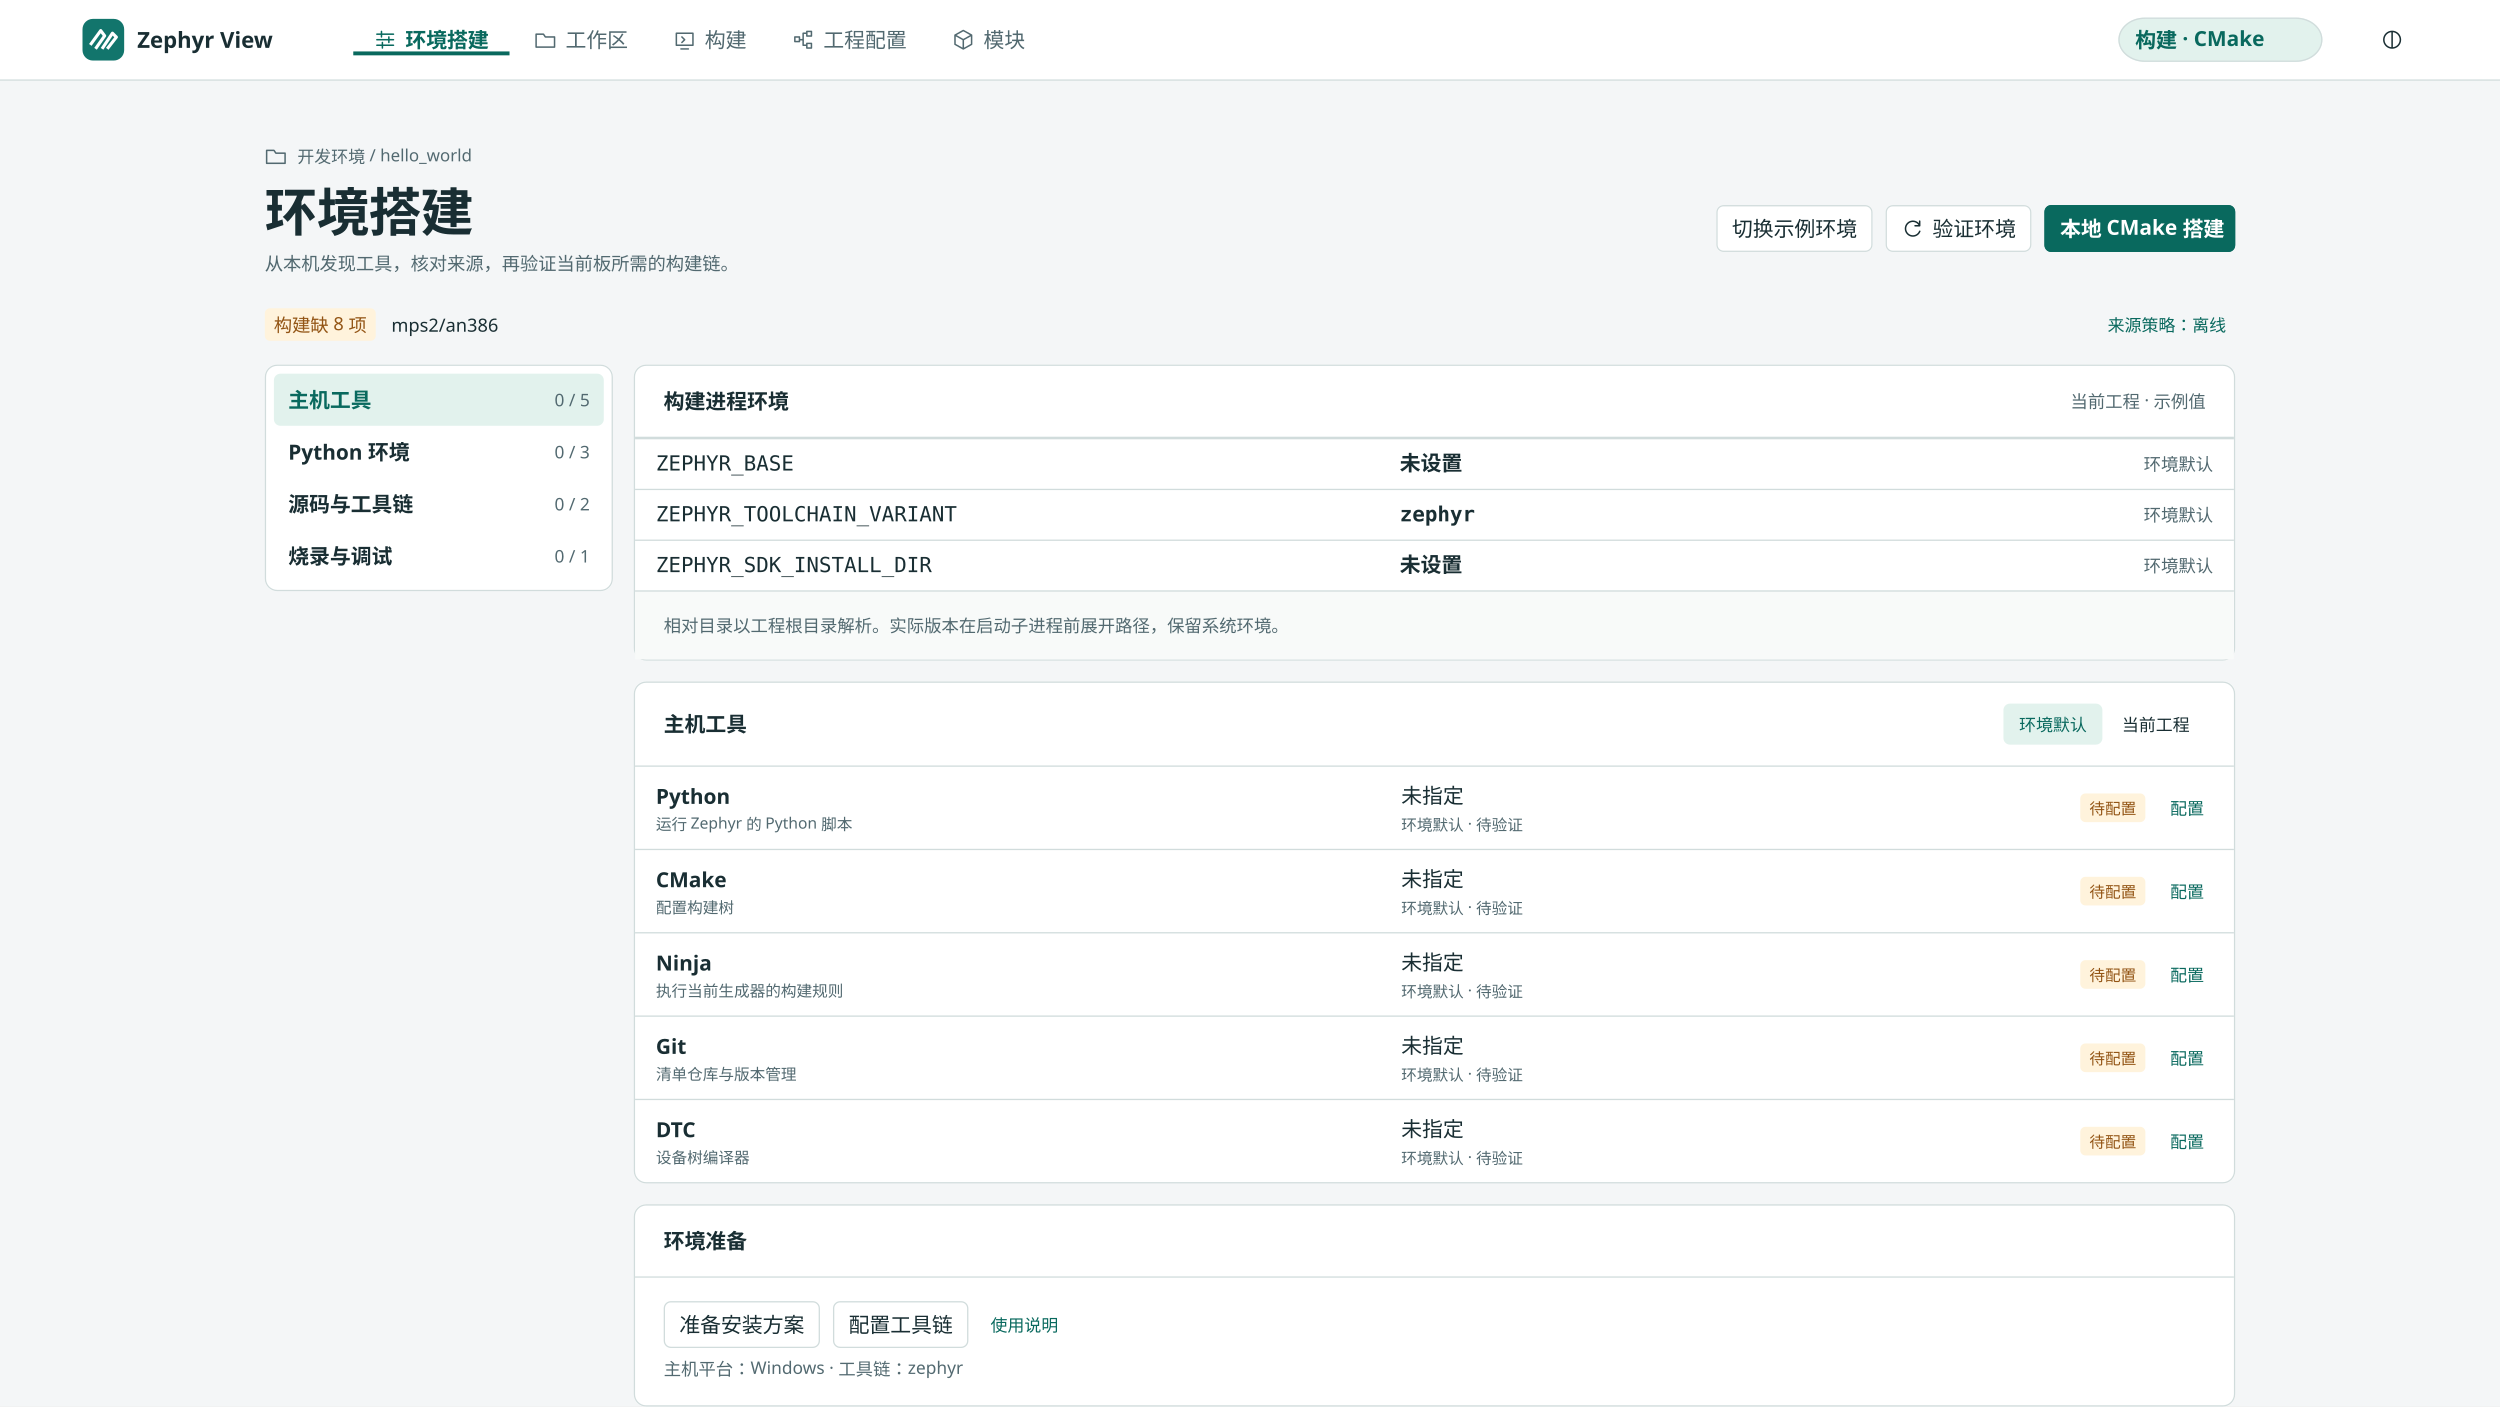
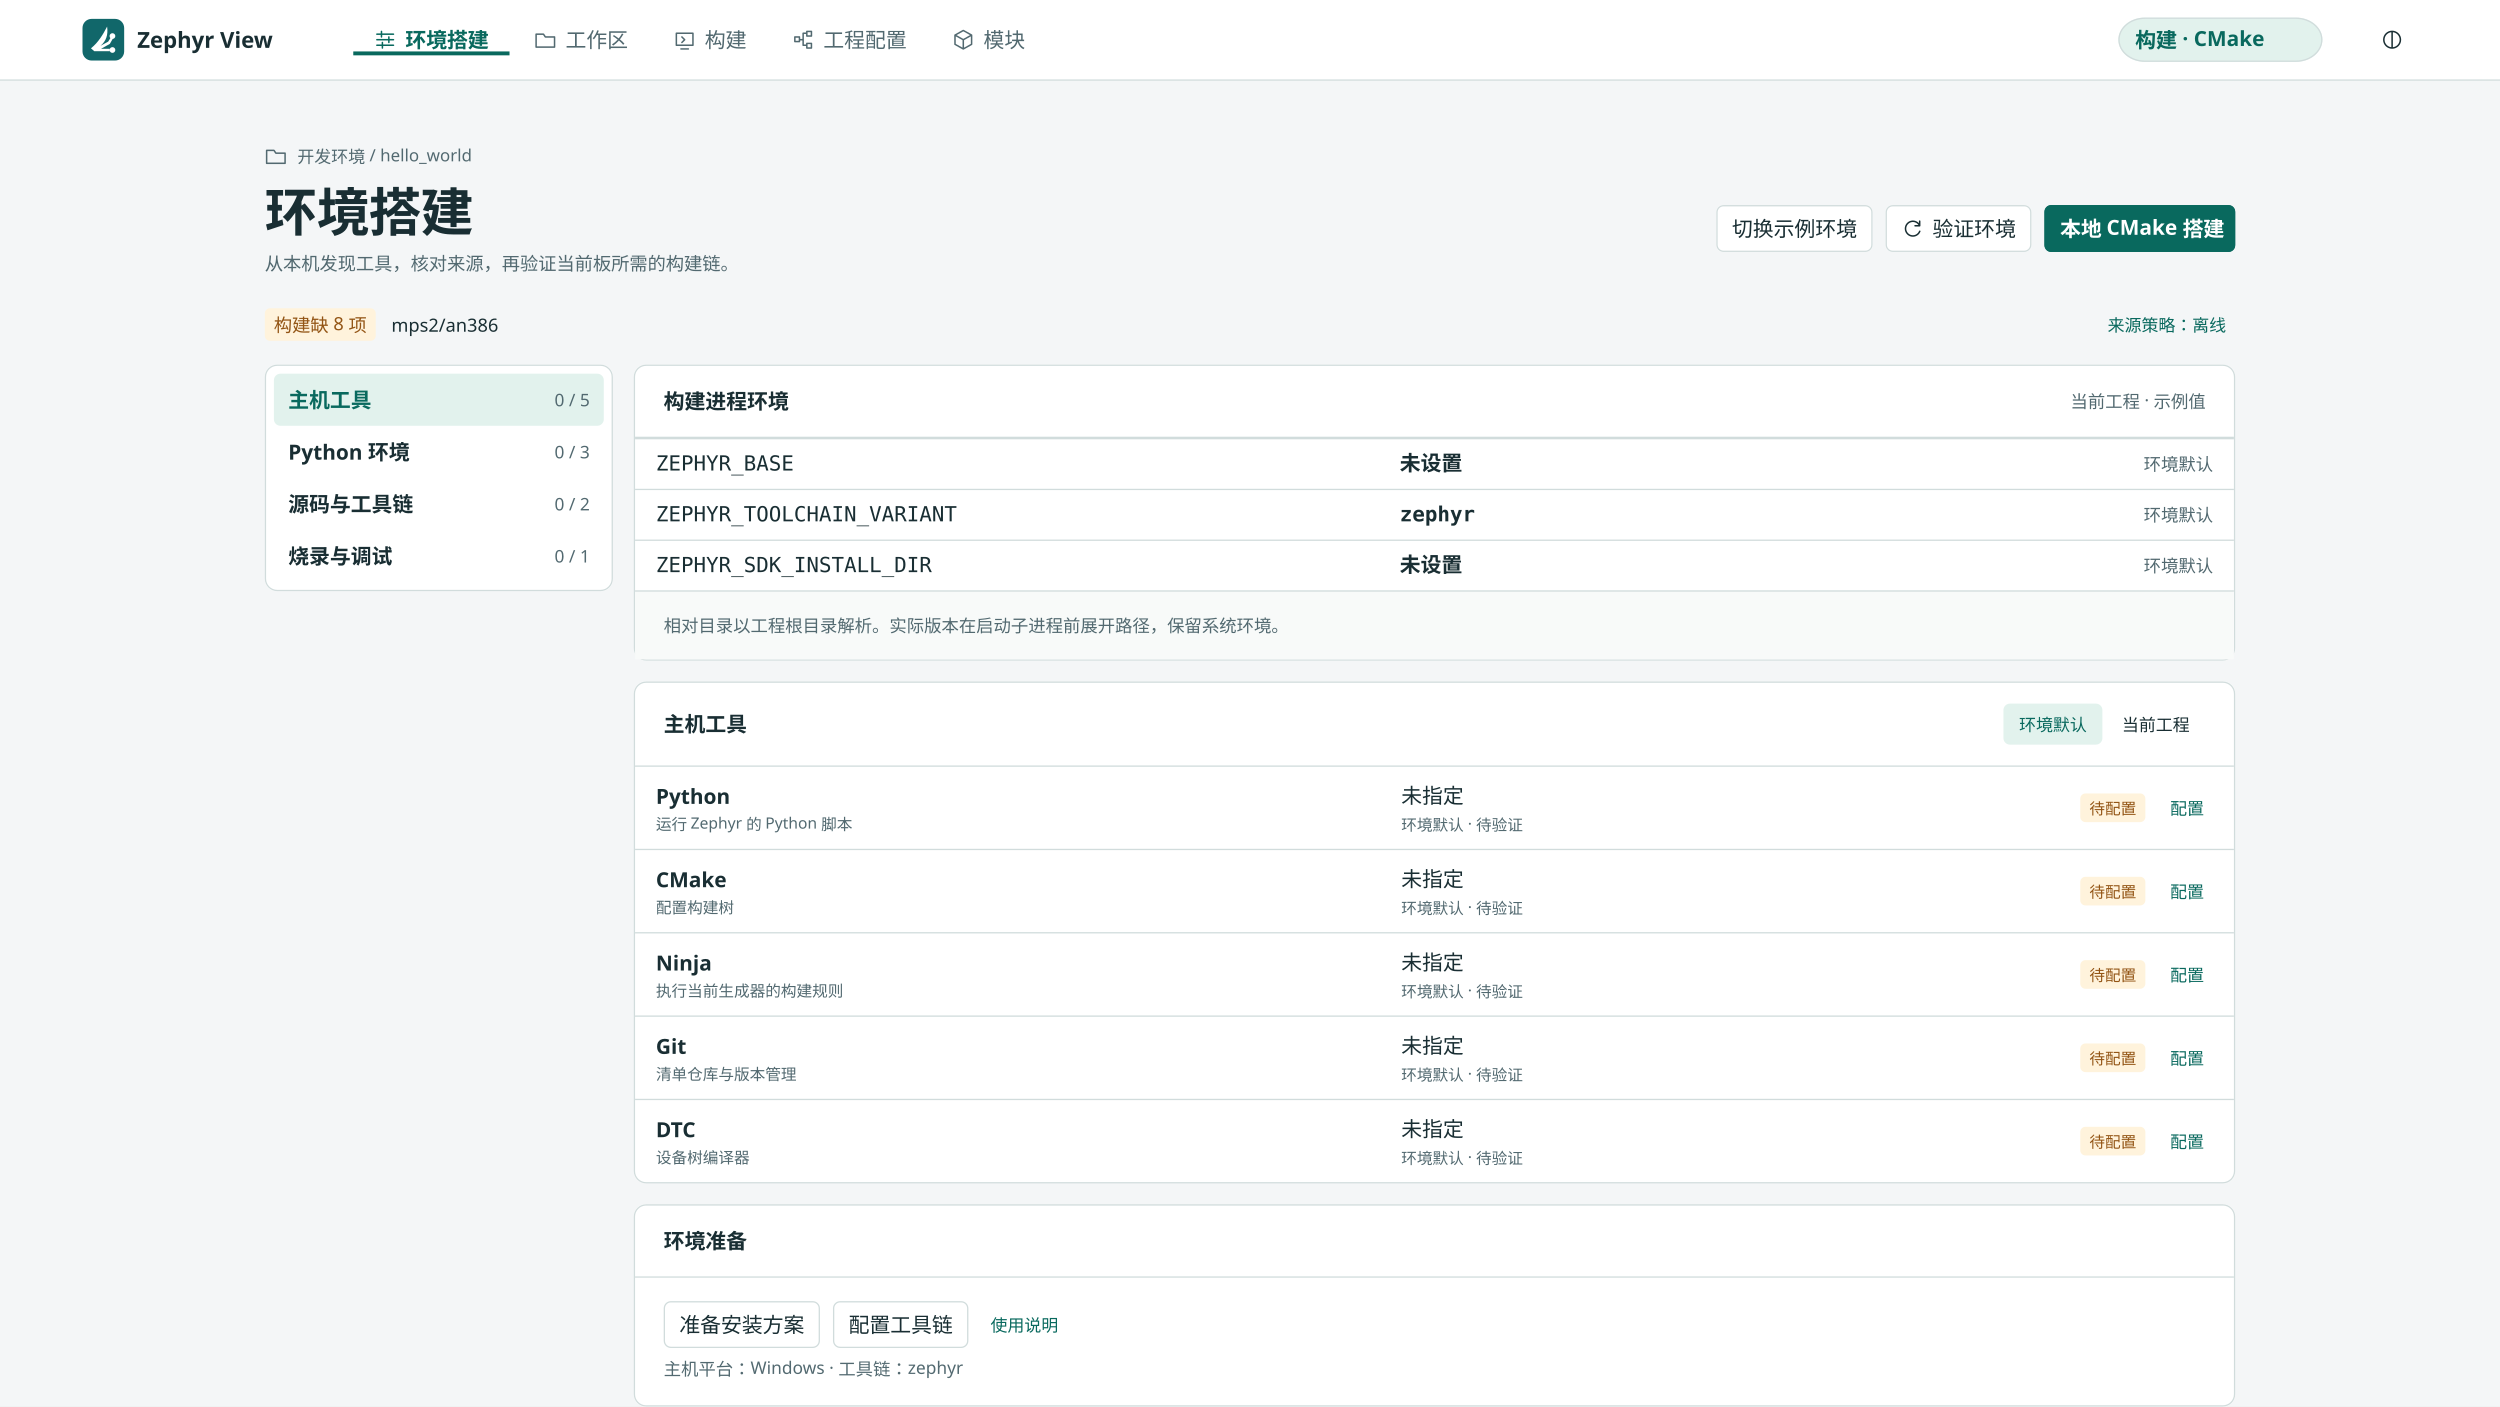
<svg xmlns="http://www.w3.org/2000/svg" width="1920" height="1080" viewBox="0 0 1920 1080">
  <defs>
    <pattern id="grid" width="16" height="16" patternUnits="userSpaceOnUse">
      <circle cx="1" cy="1" r="1" fill="#cdd8d6" />
    </pattern>
  </defs>
  <rect x="0" y="0" width="1920" height="1080" rx="0" fill="rgb(244, 246, 247)" />
  <rect x="0" y="0" width="1920" height="62" rx="0" fill="rgb(255, 255, 255)" />
  <rect x="0" y="61" width="1920" height="1" rx="0" fill="rgb(209, 220, 220)" />
  <svg width="32" height="32" viewBox="0 0 32 32" aria-hidden="true" fill="rgb(0, 0, 0)" stroke="none" stroke-width="1px" stroke-linecap="butt" stroke-linejoin="miter" font-size="17px" font-family="&quot;Segoe UI&quot;, &quot;Microsoft YaHei UI&quot;, sans-serif" font-weight="400" x="63.36" y="14.5">
-     <rect width="32" height="32" rx="8" fill="rgb(18, 117, 108)" stroke="none" stroke-width="1px" stroke-linecap="butt" stroke-linejoin="miter" font-size="17px" font-family="&quot;Segoe UI&quot;, &quot;Microsoft YaHei UI&quot;, sans-serif" font-weight="400" />
-     <path d="m6 20 8-11 3 4-7 10m5 0 8-12 3 3-7 9" fill="none" stroke="rgb(255, 255, 255)" stroke-width="2.4px" stroke-linejoin="round" stroke-linecap="butt" font-size="17px" font-family="&quot;Segoe UI&quot;, &quot;Microsoft YaHei UI&quot;, sans-serif" font-weight="400" />
+     <rect width="32" height="32" rx="7" fill="#11676a" />
+     <g fill="white" transform="translate(4 4)">
+       <path d="M2.5 18.6C8.3 14 11.9 7.7 14.9 1.9c.9 6.6-.8 11.2-5.1 14.8l5.9-3.2 2.3-3.6 1.4 1.1-2.4 4.2-6.8 3.8H17v1.8H5z" />
+       <circle cx="19" cy="9.2" r="2.2" />
+       <circle cx="19" cy="19.9" r="2.2" />
+     </g>
  </svg>
  <text x="105.36" y="36.75" fill="rgb(25, 46, 51)" font-family="&quot;Segoe UI&quot;, &quot;Microsoft YaHei UI&quot;, sans-serif" font-size="17" font-weight="700" xml:space="preserve">Zephyr View</text>
  <rect x="271.31" y="39.5" width="120" height="3" rx="0" fill="rgb(9, 105, 94)" />
  <svg class="ico" viewBox="0 0 24 24" aria-hidden="true" fill="none" stroke="rgb(9, 105, 94)" stroke-width="1.65px" stroke-linecap="round" stroke-linejoin="round" font-size="16px" font-family="&quot;Segoe UI&quot;, &quot;Microsoft YaHei UI&quot;, sans-serif" font-weight="650" x="287.31" y="22" width="17" height="17">
    <path d="M3 6h18 M3 12h18 M3 18h18 M8 3v6 M16 9v6 M9 15v6" fill="none" stroke="rgb(9, 105, 94)" stroke-width="1.65px" stroke-linecap="round" stroke-linejoin="round" font-size="16px" font-family="&quot;Segoe UI&quot;, &quot;Microsoft YaHei UI&quot;, sans-serif" font-weight="650" />
  </svg>
  <text x="311.31" y="36.5" fill="rgb(9, 105, 94)" font-family="&quot;Segoe UI&quot;, &quot;Microsoft YaHei UI&quot;, sans-serif" font-size="16" font-weight="650" xml:space="preserve">环境搭建</text>
  <svg class="ico" viewBox="0 0 24 24" aria-hidden="true" fill="none" stroke="rgb(82, 105, 112)" stroke-width="1.65px" stroke-linecap="round" stroke-linejoin="round" font-size="16px" font-family="&quot;Segoe UI&quot;, &quot;Microsoft YaHei UI&quot;, sans-serif" font-weight="400" x="410.31" y="22" width="17" height="17">
    <path d="M2 6h8l2 3h10v11H2z" fill="none" stroke="rgb(82, 105, 112)" stroke-width="1.65px" stroke-linecap="round" stroke-linejoin="round" font-size="16px" font-family="&quot;Segoe UI&quot;, &quot;Microsoft YaHei UI&quot;, sans-serif" font-weight="400" />
  </svg>
  <text x="434.31" y="36.5" fill="rgb(82, 105, 112)" font-family="&quot;Segoe UI&quot;, &quot;Microsoft YaHei UI&quot;, sans-serif" font-size="16" font-weight="400" xml:space="preserve">工作区</text>
  <svg class="ico" viewBox="0 0 24 24" aria-hidden="true" fill="none" stroke="rgb(82, 105, 112)" stroke-width="1.65px" stroke-linecap="round" stroke-linejoin="round" font-size="16px" font-family="&quot;Segoe UI&quot;, &quot;Microsoft YaHei UI&quot;, sans-serif" font-weight="400" x="517.31" y="22" width="17" height="17">
    <path d="M3 5h18v13H3z M8 22h8 M9 9l3 3-3 3" fill="none" stroke="rgb(82, 105, 112)" stroke-width="1.65px" stroke-linecap="round" stroke-linejoin="round" font-size="16px" font-family="&quot;Segoe UI&quot;, &quot;Microsoft YaHei UI&quot;, sans-serif" font-weight="400" />
  </svg>
  <text x="541.31" y="36.5" fill="rgb(82, 105, 112)" font-family="&quot;Segoe UI&quot;, &quot;Microsoft YaHei UI&quot;, sans-serif" font-size="16" font-weight="400" xml:space="preserve">构建</text>
  <svg class="ico" viewBox="0 0 24 24" aria-hidden="true" fill="none" stroke="rgb(82, 105, 112)" stroke-width="1.65px" stroke-linecap="round" stroke-linejoin="round" font-size="16px" font-family="&quot;Segoe UI&quot;, &quot;Microsoft YaHei UI&quot;, sans-serif" font-weight="400" x="608.31" y="22" width="17" height="17">
    <path d="M3 9h5v5H3z M16 3h5v5h-5z M16 16h5v5h-5z M8 12h4V5h4 M12 12v6h4" fill="none" stroke="rgb(82, 105, 112)" stroke-width="1.65px" stroke-linecap="round" stroke-linejoin="round" font-size="16px" font-family="&quot;Segoe UI&quot;, &quot;Microsoft YaHei UI&quot;, sans-serif" font-weight="400" />
  </svg>
  <text x="632.31" y="36.5" fill="rgb(82, 105, 112)" font-family="&quot;Segoe UI&quot;, &quot;Microsoft YaHei UI&quot;, sans-serif" font-size="16" font-weight="400" xml:space="preserve">工程配置</text>
  <svg class="ico" viewBox="0 0 24 24" aria-hidden="true" fill="none" stroke="rgb(82, 105, 112)" stroke-width="1.65px" stroke-linecap="round" stroke-linejoin="round" font-size="16px" font-family="&quot;Segoe UI&quot;, &quot;Microsoft YaHei UI&quot;, sans-serif" font-weight="400" x="731.31" y="22" width="17" height="17">
    <path d="m12 2 9 5v10l-9 5-9-5V7z M3 7l9 5 9-5 M12 12v10" fill="none" stroke="rgb(82, 105, 112)" stroke-width="1.65px" stroke-linecap="round" stroke-linejoin="round" font-size="16px" font-family="&quot;Segoe UI&quot;, &quot;Microsoft YaHei UI&quot;, sans-serif" font-weight="400" />
  </svg>
  <text x="755.31" y="36.5" fill="rgb(82, 105, 112)" font-family="&quot;Segoe UI&quot;, &quot;Microsoft YaHei UI&quot;, sans-serif" font-size="16" font-weight="400" xml:space="preserve">模块</text>
  <rect x="1626.89" y="13.5" width="156.75" height="34" rx="20" fill="rgb(226, 242, 237)" />
  <rect x="1627.39" y="14" width="155.75" height="33" rx="20" fill="none" stroke="rgb(209, 220, 220)" />
  <text x="1639.89" y="36.5" fill="rgb(9, 105, 94)" font-family="&quot;Segoe UI&quot;, &quot;Microsoft YaHei UI&quot;, sans-serif" font-size="16" font-weight="600" xml:space="preserve">构建 · CMake</text>
  <rect x="1817.64" y="17" width="39" height="27" rx="5" fill="rgb(255, 255, 255)" />
  <svg class="ico" viewBox="0 0 24 24" aria-hidden="true" fill="none" stroke="rgb(25, 46, 51)" stroke-width="1.65px" stroke-linecap="round" stroke-linejoin="round" font-size="16px" font-family="&quot;Segoe UI&quot;, &quot;Microsoft YaHei UI&quot;, sans-serif" font-weight="400" x="1828.64" y="22" width="17" height="17">
    <path d="M12 3a9 9 0 100 18 9 9 0 000-18z M12 3v18" fill="none" stroke="rgb(25, 46, 51)" stroke-width="1.65px" stroke-linecap="round" stroke-linejoin="round" font-size="16px" font-family="&quot;Segoe UI&quot;, &quot;Microsoft YaHei UI&quot;, sans-serif" font-weight="400" />
  </svg>
  <svg class="ico" viewBox="0 0 24 24" aria-hidden="true" fill="none" stroke="rgb(82, 105, 112)" stroke-width="1.65px" stroke-linecap="round" stroke-linejoin="round" font-size="13px" font-family="&quot;Segoe UI&quot;, &quot;Microsoft YaHei UI&quot;, sans-serif" font-weight="400" x="203.36" y="111.25" width="17" height="17">
    <path d="M2 6h8l2 3h10v11H2z" fill="none" stroke="rgb(82, 105, 112)" stroke-width="1.65px" stroke-linecap="round" stroke-linejoin="round" font-size="13px" font-family="&quot;Segoe UI&quot;, &quot;Microsoft YaHei UI&quot;, sans-serif" font-weight="400" />
  </svg>
  <text x="228.36" y="125" fill="rgb(82, 105, 112)" font-family="&quot;Segoe UI&quot;, &quot;Microsoft YaHei UI&quot;, sans-serif" font-size="13" font-weight="400" xml:space="preserve">开发环境 / hello_world</text>
  <text x="203.36" y="177.5" fill="rgb(25, 46, 51)" font-family="&quot;Segoe UI&quot;, &quot;Microsoft YaHei UI&quot;, sans-serif" font-size="40" font-weight="700" xml:space="preserve">环境搭建</text>
  <text x="203.36" y="207.5" fill="rgb(82, 105, 112)" font-family="&quot;Segoe UI&quot;, &quot;Microsoft YaHei UI&quot;, sans-serif" font-size="14" font-weight="400" xml:space="preserve">从本机发现工具，核对来源，再验证当前板所需的构建链。</text>
  <rect x="1318.14" y="157.5" width="120" height="36" rx="5" fill="rgb(255, 255, 255)" />
  <rect x="1318.64" y="158" width="119" height="35" rx="5" fill="none" stroke="rgb(209, 220, 220)" />
  <text x="1330.14" y="181.5" fill="rgb(25, 46, 51)" font-family="&quot;Segoe UI&quot;, &quot;Microsoft YaHei UI&quot;, sans-serif" font-size="16" font-weight="400" xml:space="preserve">切换示例环境</text>
  <rect x="1448.14" y="157.5" width="112" height="36" rx="5" fill="rgb(255, 255, 255)" />
  <rect x="1448.64" y="158" width="111" height="35" rx="5" fill="none" stroke="rgb(209, 220, 220)" />
  <svg class="ico" viewBox="0 0 24 24" aria-hidden="true" fill="none" stroke="rgb(25, 46, 51)" stroke-width="1.65px" stroke-linecap="round" stroke-linejoin="round" font-size="16px" font-family="&quot;Segoe UI&quot;, &quot;Microsoft YaHei UI&quot;, sans-serif" font-weight="400" x="1460.14" y="167" width="17" height="17">
    <path d="M20 9a8 8 0 10.1 6 M20 4v5h-5" fill="none" stroke="rgb(25, 46, 51)" stroke-width="1.65px" stroke-linecap="round" stroke-linejoin="round" font-size="16px" font-family="&quot;Segoe UI&quot;, &quot;Microsoft YaHei UI&quot;, sans-serif" font-weight="400" />
  </svg>
  <text x="1484.14" y="181.5" fill="rgb(25, 46, 51)" font-family="&quot;Segoe UI&quot;, &quot;Microsoft YaHei UI&quot;, sans-serif" font-size="16" font-weight="400" xml:space="preserve">验证环境</text>
  <rect x="1570.14" y="157.5" width="146.5" height="36" rx="5" fill="rgb(9, 105, 94)" />
  <rect x="1570.64" y="158" width="145.5" height="35" rx="5" fill="none" stroke="rgb(9, 105, 94)" />
  <text x="1582.14" y="181.5" fill="rgb(255, 255, 255)" font-family="&quot;Segoe UI&quot;, &quot;Microsoft YaHei UI&quot;, sans-serif" font-size="16" font-weight="600" xml:space="preserve">本地 CMake 搭建</text>
  <rect x="203.36" y="236.75" width="85.22" height="25" rx="4" fill="rgb(255, 243, 220)" />
  <text x="210.36" y="254.75" fill="rgb(147, 85, 21)" font-family="&quot;Segoe UI&quot;, &quot;Microsoft YaHei UI&quot;, sans-serif" font-size="14" font-weight="400" xml:space="preserve">构建缺 8 项</text>
  <text x="300.58" y="254.75" fill="rgb(25, 46, 51)" font-family="&quot;Segoe UI&quot;, &quot;Microsoft YaHei UI&quot;, sans-serif" font-size="14" font-weight="400" xml:space="preserve">mps2/an386</text>
  <rect x="1611.64" y="234.5" width="105" height="1" rx="0" fill="rgba(0, 0, 0, 0)" />
  <rect x="1611.64" y="263" width="105" height="1" rx="0" fill="rgba(0, 0, 0, 0)" />
  <rect x="1611.64" y="234.5" width="1" height="29.5" rx="0" fill="rgba(0, 0, 0, 0)" />
  <text x="1618.64" y="254.5" fill="rgb(9, 105, 94)" font-family="&quot;Segoe UI&quot;, &quot;Microsoft YaHei UI&quot;, sans-serif" font-size="13" font-weight="400" xml:space="preserve">来源策略：离线</text>
  <rect x="203.36" y="280" width="267.36" height="174" rx="9" fill="rgb(255, 255, 255)" />
  <rect x="203.86" y="280.5" width="266.36" height="173" rx="9" fill="none" stroke="rgb(209, 220, 220)" />
  <rect x="210.36" y="287" width="253.36" height="40" rx="5" fill="rgb(226, 242, 237)" />
  <text x="221.36" y="313" fill="rgb(9, 105, 94)" font-family="&quot;Segoe UI&quot;, &quot;Microsoft YaHei UI&quot;, sans-serif" font-size="16" font-weight="700" xml:space="preserve">主机工具</text>
  <text x="425.84" y="312" fill="rgb(82, 105, 112)" font-family="&quot;Segoe UI&quot;, &quot;Microsoft YaHei UI&quot;, sans-serif" font-size="13.333" font-weight="400" xml:space="preserve">0 / 5</text>
  <text x="221.36" y="353" fill="rgb(25, 46, 51)" font-family="&quot;Segoe UI&quot;, &quot;Microsoft YaHei UI&quot;, sans-serif" font-size="16" font-weight="700" xml:space="preserve">Python 环境</text>
  <text x="425.84" y="352" fill="rgb(82, 105, 112)" font-family="&quot;Segoe UI&quot;, &quot;Microsoft YaHei UI&quot;, sans-serif" font-size="13.333" font-weight="400" xml:space="preserve">0 / 3</text>
  <text x="221.36" y="393" fill="rgb(25, 46, 51)" font-family="&quot;Segoe UI&quot;, &quot;Microsoft YaHei UI&quot;, sans-serif" font-size="16" font-weight="700" xml:space="preserve">源码与工具链</text>
  <text x="425.84" y="392" fill="rgb(82, 105, 112)" font-family="&quot;Segoe UI&quot;, &quot;Microsoft YaHei UI&quot;, sans-serif" font-size="13.333" font-weight="400" xml:space="preserve">0 / 2</text>
  <text x="221.36" y="433" fill="rgb(25, 46, 51)" font-family="&quot;Segoe UI&quot;, &quot;Microsoft YaHei UI&quot;, sans-serif" font-size="16" font-weight="700" xml:space="preserve">烧录与调试</text>
  <text x="425.84" y="432" fill="rgb(82, 105, 112)" font-family="&quot;Segoe UI&quot;, &quot;Microsoft YaHei UI&quot;, sans-serif" font-size="13.333" font-weight="400" xml:space="preserve">0 / 1</text>
  <rect x="486.72" y="280" width="1229.92" height="227.38" rx="9" fill="rgb(255, 255, 255)" />
  <rect x="487.22" y="280.5" width="1228.92" height="226.38" rx="9" fill="none" stroke="rgb(209, 220, 220)" />
  <rect x="487.72" y="335.39" width="1227.92" height="1" rx="0" fill="rgb(209, 220, 220)" />
  <text x="509.72" y="314" fill="rgb(25, 46, 51)" font-family="&quot;Segoe UI&quot;, &quot;Microsoft YaHei UI&quot;, sans-serif" font-size="16" font-weight="700" xml:space="preserve">构建进程环境</text>
  <text x="1590.13" y="313.2" fill="rgb(82, 105, 112)" font-family="&quot;Segoe UI&quot;, &quot;Microsoft YaHei UI&quot;, sans-serif" font-size="13.333" font-weight="400" xml:space="preserve">当前工程 · 示例值</text>
  <rect x="487.72" y="336.39" width="1227.92" height="1" rx="0" fill="rgb(209, 220, 220)" />
  <text x="503.72" y="361.39" fill="rgb(25, 46, 51)" font-family="Consolas, &quot;Cascadia Mono&quot;, monospace" font-size="16" font-weight="400" xml:space="preserve">ZEPHYR_BASE</text>
  <text x="1075.02" y="361.39" fill="rgb(25, 46, 51)" font-family="Consolas, &quot;Cascadia Mono&quot;, monospace" font-size="16" font-weight="700" xml:space="preserve">未设置</text>
  <text x="1646.31" y="361.39" fill="rgb(82, 105, 112)" font-family="&quot;Segoe UI&quot;, &quot;Microsoft YaHei UI&quot;, sans-serif" font-size="13.333" font-weight="400" xml:space="preserve">环境默认</text>
  <rect x="487.72" y="375.39" width="1227.92" height="1" rx="0" fill="rgb(209, 220, 220)" />
  <text x="503.72" y="400.39" fill="rgb(25, 46, 51)" font-family="Consolas, &quot;Cascadia Mono&quot;, monospace" font-size="16" font-weight="400" xml:space="preserve">ZEPHYR_TOOLCHAIN_VARIANT</text>
  <text x="1075.02" y="400.39" fill="rgb(25, 46, 51)" font-family="Consolas, &quot;Cascadia Mono&quot;, monospace" font-size="16" font-weight="700" xml:space="preserve">zephyr</text>
  <text x="1646.31" y="400.39" fill="rgb(82, 105, 112)" font-family="&quot;Segoe UI&quot;, &quot;Microsoft YaHei UI&quot;, sans-serif" font-size="13.333" font-weight="400" xml:space="preserve">环境默认</text>
  <rect x="487.72" y="414.39" width="1227.92" height="1" rx="0" fill="rgb(209, 220, 220)" />
  <text x="503.72" y="439.39" fill="rgb(25, 46, 51)" font-family="Consolas, &quot;Cascadia Mono&quot;, monospace" font-size="16" font-weight="400" xml:space="preserve">ZEPHYR_SDK_INSTALL_DIR</text>
  <text x="1075.02" y="439.39" fill="rgb(25, 46, 51)" font-family="Consolas, &quot;Cascadia Mono&quot;, monospace" font-size="16" font-weight="700" xml:space="preserve">未设置</text>
  <text x="1646.31" y="439.39" fill="rgb(82, 105, 112)" font-family="&quot;Segoe UI&quot;, &quot;Microsoft YaHei UI&quot;, sans-serif" font-size="13.333" font-weight="400" xml:space="preserve">环境默认</text>
  <rect x="487.72" y="453.39" width="1227.92" height="52.98" rx="0" fill="rgb(248, 250, 249)" />
  <rect x="487.72" y="453.39" width="1227.92" height="1" rx="0" fill="rgb(209, 220, 220)" />
  <text x="509.72" y="485.39" fill="rgb(82, 105, 112)" font-family="&quot;Segoe UI&quot;, &quot;Microsoft YaHei UI&quot;, sans-serif" font-size="13.333" font-weight="400" xml:space="preserve">相对目录以工程根目录解析。实际版本在启动子进程前展开路径，保留系统环境。</text>
  <rect x="486.72" y="523.38" width="1229.92" height="385.5" rx="9" fill="rgb(255, 255, 255)" />
  <rect x="487.22" y="523.88" width="1228.92" height="384.5" rx="9" fill="none" stroke="rgb(209, 220, 220)" />
  <rect x="487.72" y="587.88" width="1227.92" height="1" rx="0" fill="rgb(209, 220, 220)" />
  <text x="509.72" y="561.92" fill="rgb(25, 46, 51)" font-family="&quot;Segoe UI&quot;, &quot;Microsoft YaHei UI&quot;, sans-serif" font-size="16" font-weight="700" xml:space="preserve">主机工具</text>
  <rect x="1538.64" y="540.38" width="76" height="31.5" rx="5" fill="rgb(226, 242, 237)" />
  <rect x="1538.64" y="540.38" width="76" height="1" rx="0" fill="rgba(0, 0, 0, 0)" />
  <rect x="1538.64" y="570.88" width="76" height="1" rx="0" fill="rgba(0, 0, 0, 0)" />
  <rect x="1538.64" y="540.38" width="1" height="31.5" rx="0" fill="rgba(0, 0, 0, 0)" />
  <text x="1550.64" y="561.38" fill="rgb(9, 105, 94)" font-family="&quot;Segoe UI&quot;, &quot;Microsoft YaHei UI&quot;, sans-serif" font-size="13" font-weight="400" xml:space="preserve">环境默认</text>
  <rect x="1617.64" y="540.38" width="76" height="31.5" rx="5" fill="rgb(255, 255, 255)" />
  <rect x="1617.64" y="540.38" width="76" height="1" rx="0" fill="rgba(0, 0, 0, 0)" />
  <rect x="1617.64" y="570.88" width="76" height="1" rx="0" fill="rgba(0, 0, 0, 0)" />
  <rect x="1617.64" y="540.38" width="1" height="31.5" rx="0" fill="rgba(0, 0, 0, 0)" />
  <text x="1629.64" y="561.38" fill="rgb(25, 46, 51)" font-family="&quot;Segoe UI&quot;, &quot;Microsoft YaHei UI&quot;, sans-serif" font-size="13" font-weight="400" xml:space="preserve">当前工程</text>
  <text x="503.72" y="617.38" fill="rgb(25, 46, 51)" font-family="&quot;Segoe UI&quot;, &quot;Microsoft YaHei UI&quot;, sans-serif" font-size="16" font-weight="700" xml:space="preserve">Python</text>
  <text x="503.72" y="637.38" fill="rgb(82, 105, 112)" font-family="&quot;Segoe UI&quot;, &quot;Microsoft YaHei UI&quot;, sans-serif" font-size="12" font-weight="400" xml:space="preserve">运行 Zephyr 的 Python 脚本</text>
  <text x="1076.14" y="616.88" fill="rgb(25, 46, 51)" font-family="Consolas, &quot;Cascadia Mono&quot;, monospace" font-size="16" font-weight="400" xml:space="preserve">未指定</text>
  <text x="1076.14" y="637.88" fill="rgb(82, 105, 112)" font-family="&quot;Segoe UI&quot;, &quot;Microsoft YaHei UI&quot;, sans-serif" font-size="12" font-weight="400" xml:space="preserve">环境默认 · 待验证</text>
  <rect x="1597.64" y="609.38" width="50" height="22" rx="4" fill="rgb(255, 243, 220)" />
  <text x="1604.64" y="625.38" fill="rgb(147, 85, 21)" font-family="&quot;Segoe UI&quot;, &quot;Microsoft YaHei UI&quot;, sans-serif" font-size="12" font-weight="400" xml:space="preserve">待配置</text>
  <rect x="1659.64" y="605.63" width="40" height="1" rx="0" fill="rgba(0, 0, 0, 0)" />
  <rect x="1659.64" y="634.13" width="40" height="1" rx="0" fill="rgba(0, 0, 0, 0)" />
  <rect x="1659.64" y="605.63" width="1" height="29.5" rx="0" fill="rgba(0, 0, 0, 0)" />
  <text x="1666.64" y="625.63" fill="rgb(9, 105, 94)" font-family="&quot;Segoe UI&quot;, &quot;Microsoft YaHei UI&quot;, sans-serif" font-size="13" font-weight="400" xml:space="preserve">配置</text>
  <rect x="487.72" y="651.88" width="1227.92" height="1" rx="0" fill="rgb(209, 220, 220)" />
  <text x="503.72" y="681.38" fill="rgb(25, 46, 51)" font-family="&quot;Segoe UI&quot;, &quot;Microsoft YaHei UI&quot;, sans-serif" font-size="16" font-weight="700" xml:space="preserve">CMake</text>
  <text x="503.72" y="701.38" fill="rgb(82, 105, 112)" font-family="&quot;Segoe UI&quot;, &quot;Microsoft YaHei UI&quot;, sans-serif" font-size="12" font-weight="400" xml:space="preserve">配置构建树</text>
  <text x="1076.14" y="680.88" fill="rgb(25, 46, 51)" font-family="Consolas, &quot;Cascadia Mono&quot;, monospace" font-size="16" font-weight="400" xml:space="preserve">未指定</text>
  <text x="1076.14" y="701.88" fill="rgb(82, 105, 112)" font-family="&quot;Segoe UI&quot;, &quot;Microsoft YaHei UI&quot;, sans-serif" font-size="12" font-weight="400" xml:space="preserve">环境默认 · 待验证</text>
  <rect x="1597.64" y="673.38" width="50" height="22" rx="4" fill="rgb(255, 243, 220)" />
  <text x="1604.64" y="689.38" fill="rgb(147, 85, 21)" font-family="&quot;Segoe UI&quot;, &quot;Microsoft YaHei UI&quot;, sans-serif" font-size="12" font-weight="400" xml:space="preserve">待配置</text>
  <rect x="1659.64" y="669.63" width="40" height="1" rx="0" fill="rgba(0, 0, 0, 0)" />
  <rect x="1659.64" y="698.13" width="40" height="1" rx="0" fill="rgba(0, 0, 0, 0)" />
  <rect x="1659.64" y="669.63" width="1" height="29.5" rx="0" fill="rgba(0, 0, 0, 0)" />
  <text x="1666.64" y="689.63" fill="rgb(9, 105, 94)" font-family="&quot;Segoe UI&quot;, &quot;Microsoft YaHei UI&quot;, sans-serif" font-size="13" font-weight="400" xml:space="preserve">配置</text>
  <rect x="487.72" y="715.88" width="1227.92" height="1" rx="0" fill="rgb(209, 220, 220)" />
  <text x="503.72" y="745.38" fill="rgb(25, 46, 51)" font-family="&quot;Segoe UI&quot;, &quot;Microsoft YaHei UI&quot;, sans-serif" font-size="16" font-weight="700" xml:space="preserve">Ninja</text>
  <text x="503.72" y="765.38" fill="rgb(82, 105, 112)" font-family="&quot;Segoe UI&quot;, &quot;Microsoft YaHei UI&quot;, sans-serif" font-size="12" font-weight="400" xml:space="preserve">执行当前生成器的构建规则</text>
  <text x="1076.14" y="744.88" fill="rgb(25, 46, 51)" font-family="Consolas, &quot;Cascadia Mono&quot;, monospace" font-size="16" font-weight="400" xml:space="preserve">未指定</text>
  <text x="1076.14" y="765.88" fill="rgb(82, 105, 112)" font-family="&quot;Segoe UI&quot;, &quot;Microsoft YaHei UI&quot;, sans-serif" font-size="12" font-weight="400" xml:space="preserve">环境默认 · 待验证</text>
  <rect x="1597.64" y="737.38" width="50" height="22" rx="4" fill="rgb(255, 243, 220)" />
  <text x="1604.64" y="753.38" fill="rgb(147, 85, 21)" font-family="&quot;Segoe UI&quot;, &quot;Microsoft YaHei UI&quot;, sans-serif" font-size="12" font-weight="400" xml:space="preserve">待配置</text>
  <rect x="1659.64" y="733.63" width="40" height="1" rx="0" fill="rgba(0, 0, 0, 0)" />
  <rect x="1659.64" y="762.13" width="40" height="1" rx="0" fill="rgba(0, 0, 0, 0)" />
  <rect x="1659.64" y="733.63" width="1" height="29.5" rx="0" fill="rgba(0, 0, 0, 0)" />
  <text x="1666.64" y="753.63" fill="rgb(9, 105, 94)" font-family="&quot;Segoe UI&quot;, &quot;Microsoft YaHei UI&quot;, sans-serif" font-size="13" font-weight="400" xml:space="preserve">配置</text>
  <rect x="487.72" y="779.88" width="1227.92" height="1" rx="0" fill="rgb(209, 220, 220)" />
  <text x="503.72" y="809.38" fill="rgb(25, 46, 51)" font-family="&quot;Segoe UI&quot;, &quot;Microsoft YaHei UI&quot;, sans-serif" font-size="16" font-weight="700" xml:space="preserve">Git</text>
  <text x="503.72" y="829.38" fill="rgb(82, 105, 112)" font-family="&quot;Segoe UI&quot;, &quot;Microsoft YaHei UI&quot;, sans-serif" font-size="12" font-weight="400" xml:space="preserve">清单仓库与版本管理</text>
  <text x="1076.14" y="808.88" fill="rgb(25, 46, 51)" font-family="Consolas, &quot;Cascadia Mono&quot;, monospace" font-size="16" font-weight="400" xml:space="preserve">未指定</text>
  <text x="1076.14" y="829.88" fill="rgb(82, 105, 112)" font-family="&quot;Segoe UI&quot;, &quot;Microsoft YaHei UI&quot;, sans-serif" font-size="12" font-weight="400" xml:space="preserve">环境默认 · 待验证</text>
  <rect x="1597.64" y="801.38" width="50" height="22" rx="4" fill="rgb(255, 243, 220)" />
  <text x="1604.64" y="817.38" fill="rgb(147, 85, 21)" font-family="&quot;Segoe UI&quot;, &quot;Microsoft YaHei UI&quot;, sans-serif" font-size="12" font-weight="400" xml:space="preserve">待配置</text>
  <rect x="1659.64" y="797.63" width="40" height="1" rx="0" fill="rgba(0, 0, 0, 0)" />
  <rect x="1659.64" y="826.13" width="40" height="1" rx="0" fill="rgba(0, 0, 0, 0)" />
  <rect x="1659.64" y="797.63" width="1" height="29.5" rx="0" fill="rgba(0, 0, 0, 0)" />
  <text x="1666.64" y="817.63" fill="rgb(9, 105, 94)" font-family="&quot;Segoe UI&quot;, &quot;Microsoft YaHei UI&quot;, sans-serif" font-size="13" font-weight="400" xml:space="preserve">配置</text>
  <rect x="487.72" y="843.88" width="1227.92" height="1" rx="0" fill="rgb(209, 220, 220)" />
  <text x="503.72" y="873.38" fill="rgb(25, 46, 51)" font-family="&quot;Segoe UI&quot;, &quot;Microsoft YaHei UI&quot;, sans-serif" font-size="16" font-weight="700" xml:space="preserve">DTC</text>
  <text x="503.72" y="893.38" fill="rgb(82, 105, 112)" font-family="&quot;Segoe UI&quot;, &quot;Microsoft YaHei UI&quot;, sans-serif" font-size="12" font-weight="400" xml:space="preserve">设备树编译器</text>
  <text x="1076.14" y="872.88" fill="rgb(25, 46, 51)" font-family="Consolas, &quot;Cascadia Mono&quot;, monospace" font-size="16" font-weight="400" xml:space="preserve">未指定</text>
  <text x="1076.14" y="893.88" fill="rgb(82, 105, 112)" font-family="&quot;Segoe UI&quot;, &quot;Microsoft YaHei UI&quot;, sans-serif" font-size="12" font-weight="400" xml:space="preserve">环境默认 · 待验证</text>
  <rect x="1597.64" y="865.38" width="50" height="22" rx="4" fill="rgb(255, 243, 220)" />
  <text x="1604.64" y="881.38" fill="rgb(147, 85, 21)" font-family="&quot;Segoe UI&quot;, &quot;Microsoft YaHei UI&quot;, sans-serif" font-size="12" font-weight="400" xml:space="preserve">待配置</text>
  <rect x="1659.64" y="861.63" width="40" height="1" rx="0" fill="rgba(0, 0, 0, 0)" />
  <rect x="1659.64" y="890.13" width="40" height="1" rx="0" fill="rgba(0, 0, 0, 0)" />
  <rect x="1659.64" y="861.63" width="1" height="29.5" rx="0" fill="rgba(0, 0, 0, 0)" />
  <text x="1666.64" y="881.63" fill="rgb(9, 105, 94)" font-family="&quot;Segoe UI&quot;, &quot;Microsoft YaHei UI&quot;, sans-serif" font-size="13" font-weight="400" xml:space="preserve">配置</text>
  <rect x="486.72" y="924.88" width="1229.92" height="155.38" rx="9" fill="rgb(255, 255, 255)" />
  <rect x="487.22" y="925.38" width="1228.92" height="154.38" rx="9" fill="none" stroke="rgb(209, 220, 220)" />
  <rect x="487.72" y="980.27" width="1227.92" height="1" rx="0" fill="rgb(209, 220, 220)" />
  <text x="509.72" y="958.88" fill="rgb(25, 46, 51)" font-family="&quot;Segoe UI&quot;, &quot;Microsoft YaHei UI&quot;, sans-serif" font-size="16" font-weight="700" xml:space="preserve">环境准备</text>
  <rect x="509.72" y="999.27" width="120" height="36" rx="5" fill="rgb(255, 255, 255)" />
  <rect x="510.22" y="999.77" width="119" height="35" rx="5" fill="none" stroke="rgb(209, 220, 220)" />
  <text x="521.72" y="1023.27" fill="rgb(25, 46, 51)" font-family="&quot;Segoe UI&quot;, &quot;Microsoft YaHei UI&quot;, sans-serif" font-size="16" font-weight="400" xml:space="preserve">准备安装方案</text>
  <rect x="639.72" y="999.27" width="104" height="36" rx="5" fill="rgb(255, 255, 255)" />
  <rect x="640.22" y="999.77" width="103" height="35" rx="5" fill="none" stroke="rgb(209, 220, 220)" />
  <text x="651.72" y="1023.27" fill="rgb(25, 46, 51)" font-family="&quot;Segoe UI&quot;, &quot;Microsoft YaHei UI&quot;, sans-serif" font-size="16" font-weight="400" xml:space="preserve">配置工具链</text>
  <rect x="753.72" y="1002.52" width="66" height="1" rx="0" fill="rgba(0, 0, 0, 0)" />
  <rect x="753.72" y="1031.02" width="66" height="1" rx="0" fill="rgba(0, 0, 0, 0)" />
  <rect x="753.72" y="1002.52" width="1" height="29.5" rx="0" fill="rgba(0, 0, 0, 0)" />
  <text x="760.72" y="1022.52" fill="rgb(9, 105, 94)" font-family="&quot;Segoe UI&quot;, &quot;Microsoft YaHei UI&quot;, sans-serif" font-size="13" font-weight="400" xml:space="preserve">使用说明</text>
  <text x="509.72" y="1056.27" fill="rgb(82, 105, 112)" font-family="&quot;Segoe UI&quot;, &quot;Microsoft YaHei UI&quot;, sans-serif" font-size="13.333" font-weight="400" xml:space="preserve">主机平台：Windows · 工具链：zephyr</text>
  <rect x="486.72" y="1096.25" width="1229.92" height="143.38" rx="9" fill="rgb(255, 255, 255)" />
  <rect x="487.22" y="1096.75" width="1228.92" height="142.38" rx="9" fill="none" stroke="rgb(209, 220, 220)" />
  <rect x="487.72" y="1151.64" width="1227.92" height="1" rx="0" fill="rgb(209, 220, 220)" />
  <text x="509.72" y="1130.25" fill="rgb(25, 46, 51)" font-family="&quot;Segoe UI&quot;, &quot;Microsoft YaHei UI&quot;, sans-serif" font-size="16" font-weight="700" xml:space="preserve">验证记录</text>
  <text x="509.72" y="1188.64" fill="rgb(25, 46, 51)" font-family="&quot;Segoe UI&quot;, &quot;Microsoft YaHei UI&quot;, sans-serif" font-size="16" font-weight="400" xml:space="preserve">尚未运行本轮验证。可逐项查看检测依据。</text>
  <text x="509.72" y="1215.64" fill="rgb(82, 105, 112)" font-family="&quot;Segoe UI&quot;, &quot;Microsoft YaHei UI&quot;, sans-serif" font-size="13.333" font-weight="400" xml:space="preserve">python --version　·　cmake --version　·　ninja --version　·　git --version　·　dtc --version</text>
  <rect x="0" y="1287.63" width="1920" height="33" rx="0" fill="rgb(255, 255, 255)" />
  <rect x="0" y="1287.63" width="1920" height="1" rx="0" fill="rgb(209, 220, 220)" />
  <rect x="63.36" y="1302.63" width="7" height="7" rx="50" fill="rgb(9, 105, 94)" />
  <text x="70.36" y="1309.63" fill="rgb(82, 105, 112)" font-family="&quot;Segoe UI&quot;, &quot;Microsoft YaHei UI&quot;, sans-serif" font-size="12" font-weight="400" xml:space="preserve"> 本地工作区</text>
  <text x="1739.45" y="1309.63" fill="rgb(82, 105, 112)" font-family="&quot;Segoe UI&quot;, &quot;Microsoft YaHei UI&quot;, sans-serif" font-size="12" font-weight="400" xml:space="preserve">交互设计稿 · 示例数据</text>
</svg>
